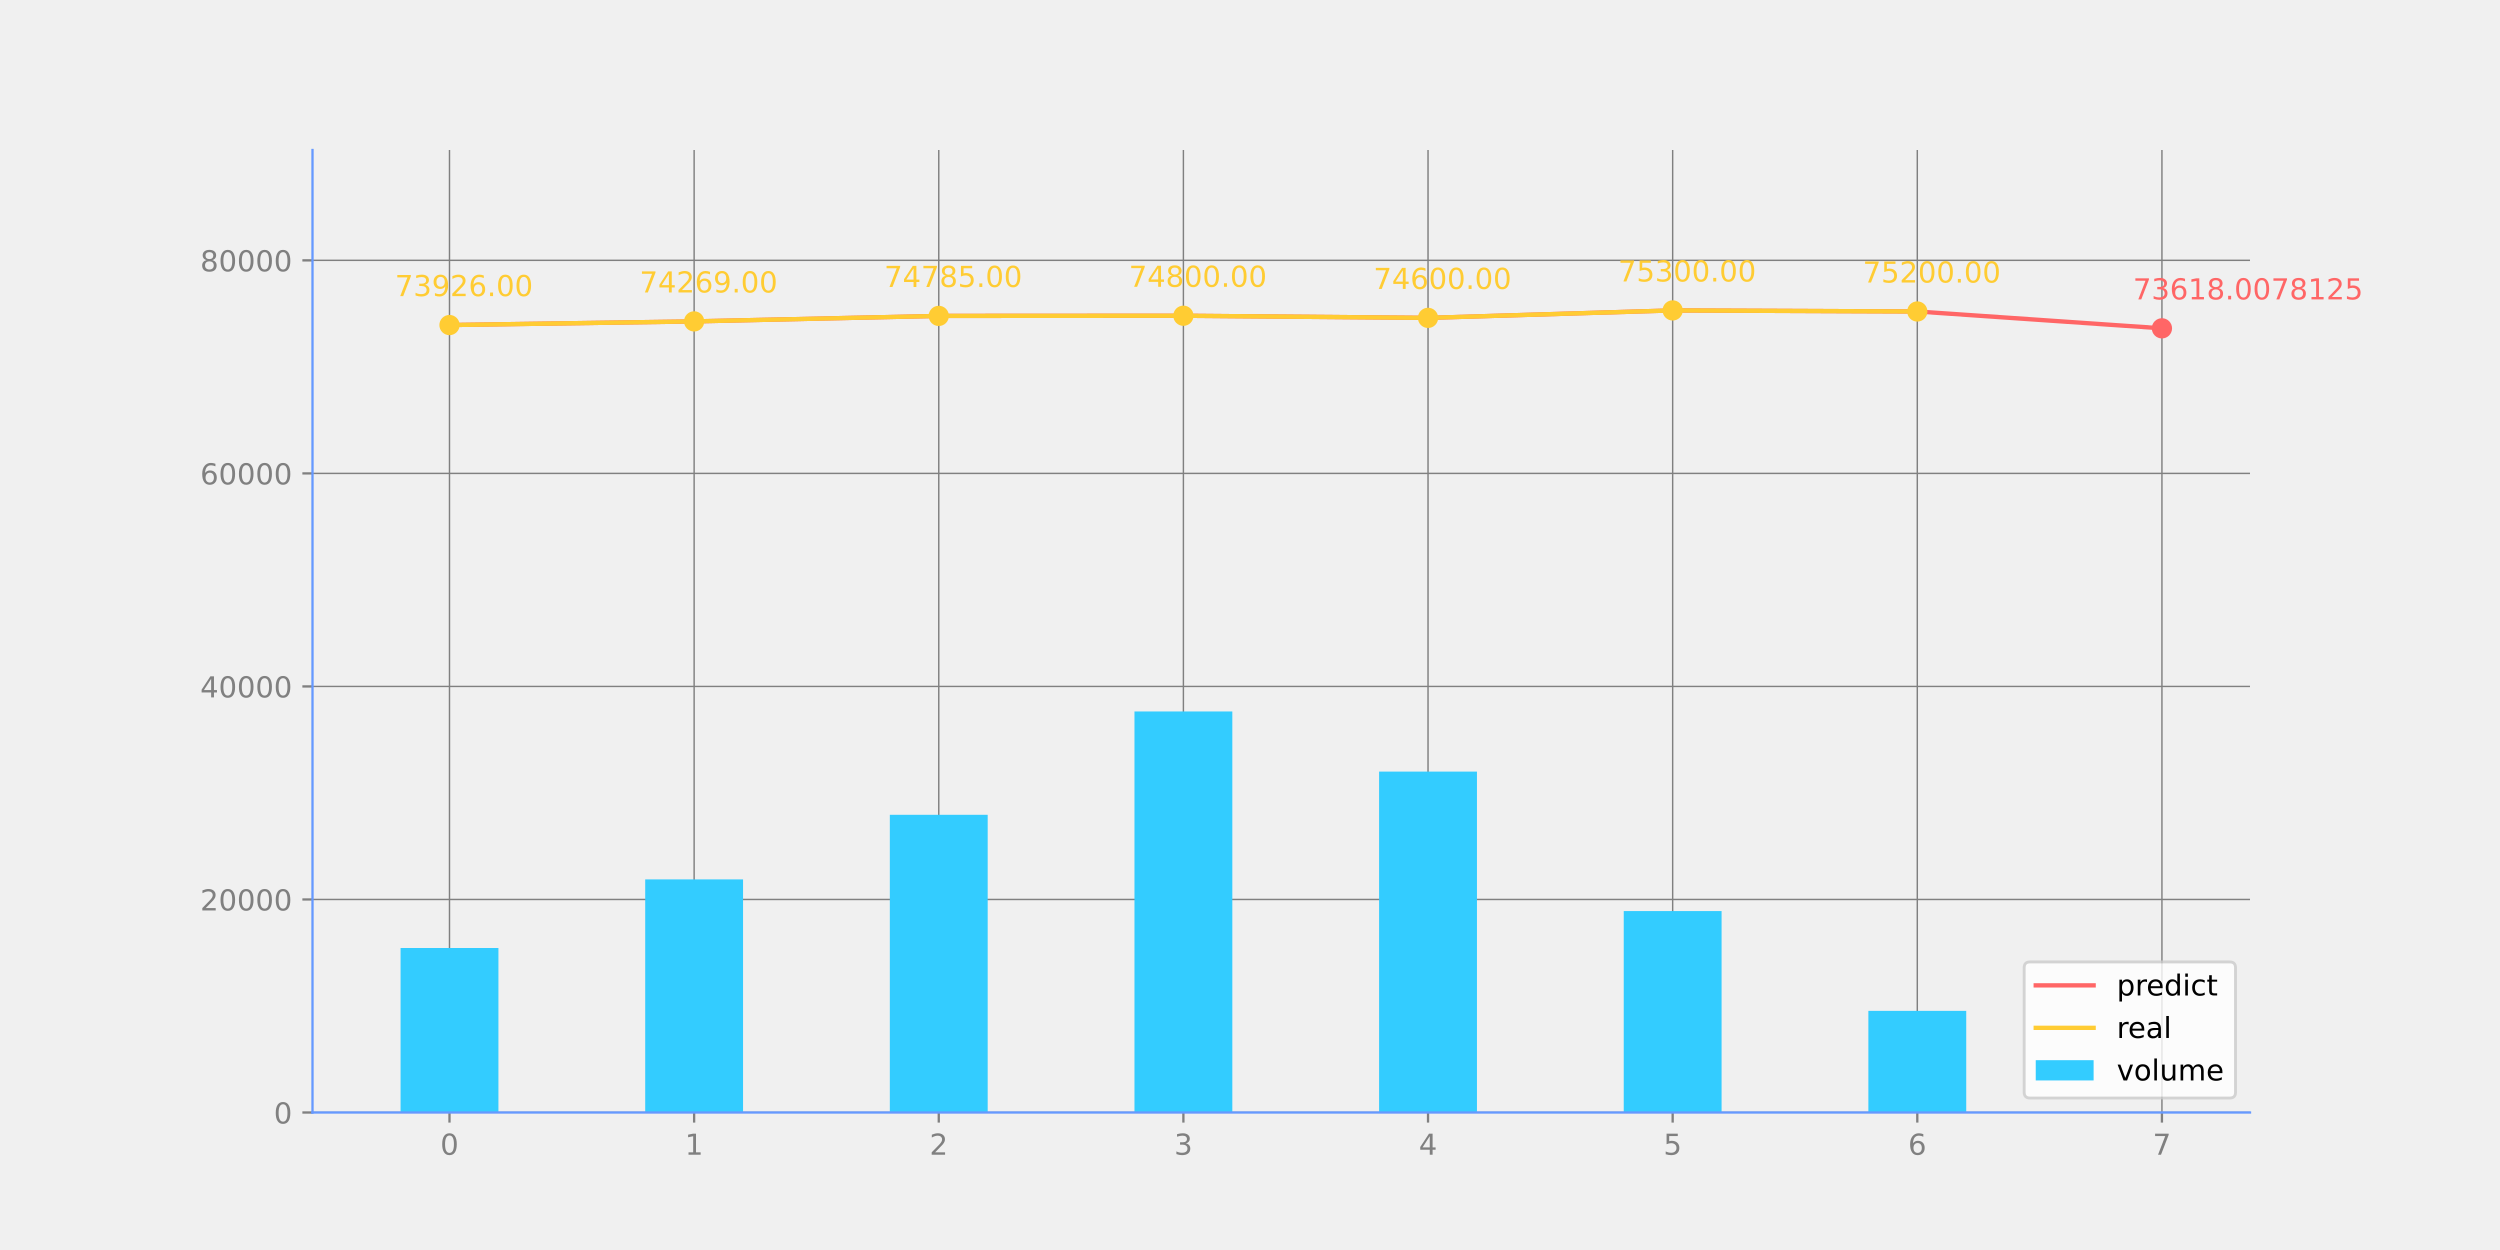
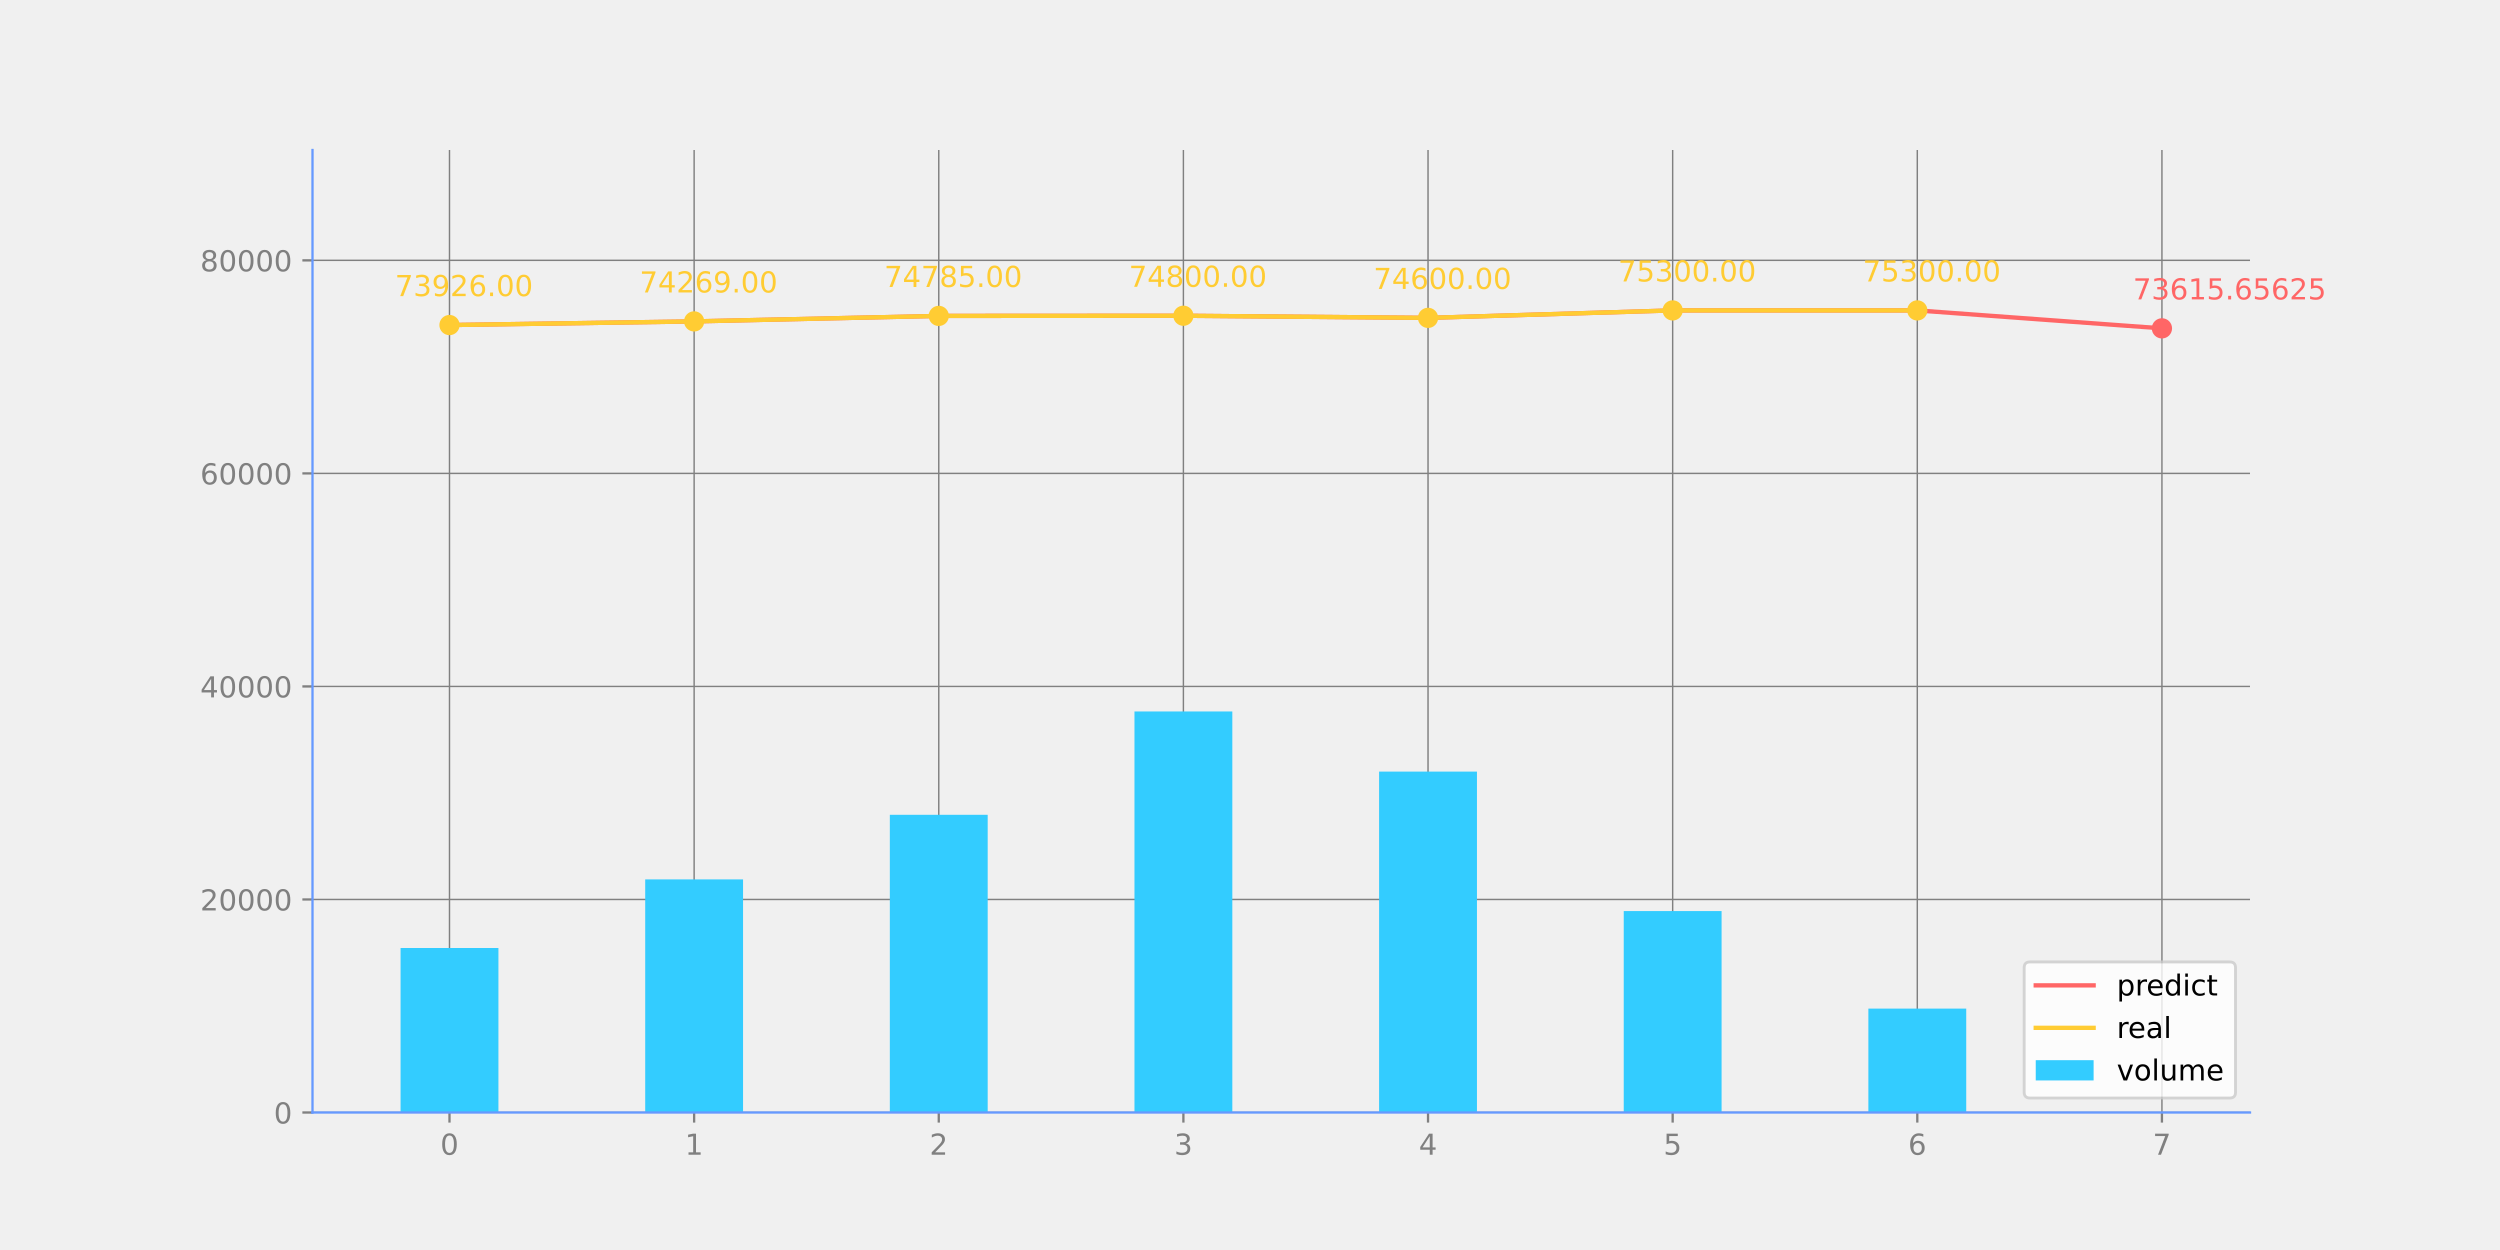
<svg xmlns="http://www.w3.org/2000/svg" xmlns:xlink="http://www.w3.org/1999/xlink" width="864pt" height="432pt" viewBox="0 0 864 432" version="1.1">
  <defs>
    <style type="text/css">*{stroke-linejoin: round; stroke-linecap: butt}</style>
  </defs>
  <g id="figure_1">
    <g id="patch_1">
      <path d="M 0 432  L 864 432  L 864 0  L 0 0  L 0 432  z " style="fill: none" />
    </g>
    <g id="axes_1">
      <g id="patch_2">
        <path d="M 108 384.48  L 777.6 384.48  L 777.6 51.84  L 108 51.84  L 108 384.48  z " style="fill: none" />
      </g>
      <g id="matplotlib.axis_1">
        <g id="xtick_1">
          <g id="line2d_1">
-             <path d="M 155.345 384.48  L 155.345 51.84  " clip-path="url(#pe28bc4f002)" style="fill: none; stroke: #808080; stroke-width: 0.5; stroke-linecap: square" />
+             <path d="M 155.345 384.48  L 155.345 51.84  " clip-path="url(#pf037819eb8)" style="fill: none; stroke: #808080; stroke-width: 0.5; stroke-linecap: square" />
          </g>
          <g id="line2d_2">
            <defs>
-               <path id="m1b6ddf757d" d="M 0 0  L 0 3.5  " style="stroke: #808080; stroke-width: 0.8" />
+               <path id="mea8633ba77" d="M 0 0  L 0 3.5  " style="stroke: #808080; stroke-width: 0.8" />
            </defs>
            <g>
-               <use xlink:href="#m1b6ddf757d" x="155.345" y="384.48" style="fill: #808080; stroke: #808080; stroke-width: 0.8" />
+               <use xlink:href="#mea8633ba77" x="155.345" y="384.48" style="fill: #808080; stroke: #808080; stroke-width: 0.8" />
            </g>
          </g>
          <g id="text_1">
            <g style="fill: #808080" transform="translate(152.1642 399.0784) scale(0.1 -0.1)">
              <defs>
                <path id="DejaVuSans-30" d="M 2034 4250  Q 1547 4250 1301 3770  Q 1056 3291 1056 2328  Q 1056 1369 1301 889  Q 1547 409 2034 409  Q 2525 409 2770 889  Q 3016 1369 3016 2328  Q 3016 3291 2770 3770  Q 2525 4250 2034 4250  z M 2034 4750  Q 2819 4750 3233 4129  Q 3647 3509 3647 2328  Q 3647 1150 3233 529  Q 2819 -91 2034 -91  Q 1250 -91 836 529  Q 422 1150 422 2328  Q 422 3509 836 4129  Q 1250 4750 2034 4750  z " transform="scale(0.015625)" />
              </defs>
              <use xlink:href="#DejaVuSans-30" />
            </g>
          </g>
        </g>
        <g id="xtick_2">
          <g id="line2d_3">
-             <path d="M 239.891 384.48  L 239.891 51.84  " clip-path="url(#pe28bc4f002)" style="fill: none; stroke: #808080; stroke-width: 0.5; stroke-linecap: square" />
+             <path d="M 239.891 384.48  L 239.891 51.84  " clip-path="url(#pf037819eb8)" style="fill: none; stroke: #808080; stroke-width: 0.5; stroke-linecap: square" />
          </g>
          <g id="line2d_4">
            <g>
-               <use xlink:href="#m1b6ddf757d" x="239.891" y="384.48" style="fill: #808080; stroke: #808080; stroke-width: 0.8" />
+               <use xlink:href="#mea8633ba77" x="239.891" y="384.48" style="fill: #808080; stroke: #808080; stroke-width: 0.8" />
            </g>
          </g>
          <g id="text_2">
            <g style="fill: #808080" transform="translate(236.7097 399.0784) scale(0.1 -0.1)">
              <defs>
                <path id="DejaVuSans-31" d="M 794 531  L 1825 531  L 1825 4091  L 703 3866  L 703 4441  L 1819 4666  L 2450 4666  L 2450 531  L 3481 531  L 3481 0  L 794 0  L 794 531  z " transform="scale(0.015625)" />
              </defs>
              <use xlink:href="#DejaVuSans-31" />
            </g>
          </g>
        </g>
        <g id="xtick_3">
          <g id="line2d_5">
-             <path d="M 324.436 384.48  L 324.436 51.84  " clip-path="url(#pe28bc4f002)" style="fill: none; stroke: #808080; stroke-width: 0.5; stroke-linecap: square" />
+             <path d="M 324.436 384.48  L 324.436 51.84  " clip-path="url(#pf037819eb8)" style="fill: none; stroke: #808080; stroke-width: 0.5; stroke-linecap: square" />
          </g>
          <g id="line2d_6">
            <g>
-               <use xlink:href="#m1b6ddf757d" x="324.436" y="384.48" style="fill: #808080; stroke: #808080; stroke-width: 0.8" />
+               <use xlink:href="#mea8633ba77" x="324.436" y="384.48" style="fill: #808080; stroke: #808080; stroke-width: 0.8" />
            </g>
          </g>
          <g id="text_3">
            <g style="fill: #808080" transform="translate(321.2551 399.0784) scale(0.1 -0.1)">
              <defs>
                <path id="DejaVuSans-32" d="M 1228 531  L 3431 531  L 3431 0  L 469 0  L 469 531  Q 828 903 1448 1529  Q 2069 2156 2228 2338  Q 2531 2678 2651 2914  Q 2772 3150 2772 3378  Q 2772 3750 2511 3984  Q 2250 4219 1831 4219  Q 1534 4219 1204 4116  Q 875 4013 500 3803  L 500 4441  Q 881 4594 1212 4672  Q 1544 4750 1819 4750  Q 2544 4750 2975 4387  Q 3406 4025 3406 3419  Q 3406 3131 3298 2873  Q 3191 2616 2906 2266  Q 2828 2175 2409 1742  Q 1991 1309 1228 531  z " transform="scale(0.015625)" />
              </defs>
              <use xlink:href="#DejaVuSans-32" />
            </g>
          </g>
        </g>
        <g id="xtick_4">
          <g id="line2d_7">
-             <path d="M 408.982 384.48  L 408.982 51.84  " clip-path="url(#pe28bc4f002)" style="fill: none; stroke: #808080; stroke-width: 0.5; stroke-linecap: square" />
+             <path d="M 408.982 384.48  L 408.982 51.84  " clip-path="url(#pf037819eb8)" style="fill: none; stroke: #808080; stroke-width: 0.5; stroke-linecap: square" />
          </g>
          <g id="line2d_8">
            <g>
-               <use xlink:href="#m1b6ddf757d" x="408.982" y="384.48" style="fill: #808080; stroke: #808080; stroke-width: 0.8" />
+               <use xlink:href="#mea8633ba77" x="408.982" y="384.48" style="fill: #808080; stroke: #808080; stroke-width: 0.8" />
            </g>
          </g>
          <g id="text_4">
            <g style="fill: #808080" transform="translate(405.8006 399.0784) scale(0.1 -0.1)">
              <defs>
                <path id="DejaVuSans-33" d="M 2597 2516  Q 3050 2419 3304 2112  Q 3559 1806 3559 1356  Q 3559 666 3084 287  Q 2609 -91 1734 -91  Q 1441 -91 1130 -33  Q 819 25 488 141  L 488 750  Q 750 597 1062 519  Q 1375 441 1716 441  Q 2309 441 2620 675  Q 2931 909 2931 1356  Q 2931 1769 2642 2001  Q 2353 2234 1838 2234  L 1294 2234  L 1294 2753  L 1863 2753  Q 2328 2753 2575 2939  Q 2822 3125 2822 3475  Q 2822 3834 2567 4026  Q 2313 4219 1838 4219  Q 1578 4219 1281 4162  Q 984 4106 628 3988  L 628 4550  Q 988 4650 1302 4700  Q 1616 4750 1894 4750  Q 2613 4750 3031 4423  Q 3450 4097 3450 3541  Q 3450 3153 3228 2886  Q 3006 2619 2597 2516  z " transform="scale(0.015625)" />
              </defs>
              <use xlink:href="#DejaVuSans-33" />
            </g>
          </g>
        </g>
        <g id="xtick_5">
          <g id="line2d_9">
-             <path d="M 493.527 384.48  L 493.527 51.84  " clip-path="url(#pe28bc4f002)" style="fill: none; stroke: #808080; stroke-width: 0.5; stroke-linecap: square" />
+             <path d="M 493.527 384.48  L 493.527 51.84  " clip-path="url(#pf037819eb8)" style="fill: none; stroke: #808080; stroke-width: 0.5; stroke-linecap: square" />
          </g>
          <g id="line2d_10">
            <g>
-               <use xlink:href="#m1b6ddf757d" x="493.527" y="384.48" style="fill: #808080; stroke: #808080; stroke-width: 0.8" />
+               <use xlink:href="#mea8633ba77" x="493.527" y="384.48" style="fill: #808080; stroke: #808080; stroke-width: 0.8" />
            </g>
          </g>
          <g id="text_5">
            <g style="fill: #808080" transform="translate(490.346 399.0784) scale(0.1 -0.1)">
              <defs>
                <path id="DejaVuSans-34" d="M 2419 4116  L 825 1625  L 2419 1625  L 2419 4116  z M 2253 4666  L 3047 4666  L 3047 1625  L 3713 1625  L 3713 1100  L 3047 1100  L 3047 0  L 2419 0  L 2419 1100  L 313 1100  L 313 1709  L 2253 4666  z " transform="scale(0.015625)" />
              </defs>
              <use xlink:href="#DejaVuSans-34" />
            </g>
          </g>
        </g>
        <g id="xtick_6">
          <g id="line2d_11">
-             <path d="M 578.073 384.48  L 578.073 51.84  " clip-path="url(#pe28bc4f002)" style="fill: none; stroke: #808080; stroke-width: 0.5; stroke-linecap: square" />
+             <path d="M 578.073 384.48  L 578.073 51.84  " clip-path="url(#pf037819eb8)" style="fill: none; stroke: #808080; stroke-width: 0.5; stroke-linecap: square" />
          </g>
          <g id="line2d_12">
            <g>
-               <use xlink:href="#m1b6ddf757d" x="578.073" y="384.48" style="fill: #808080; stroke: #808080; stroke-width: 0.8" />
+               <use xlink:href="#mea8633ba77" x="578.073" y="384.48" style="fill: #808080; stroke: #808080; stroke-width: 0.8" />
            </g>
          </g>
          <g id="text_6">
            <g style="fill: #808080" transform="translate(574.8915 399.0784) scale(0.1 -0.1)">
              <defs>
                <path id="DejaVuSans-35" d="M 691 4666  L 3169 4666  L 3169 4134  L 1269 4134  L 1269 2991  Q 1406 3038 1543 3061  Q 1681 3084 1819 3084  Q 2600 3084 3056 2656  Q 3513 2228 3513 1497  Q 3513 744 3044 326  Q 2575 -91 1722 -91  Q 1428 -91 1123 -41  Q 819 9 494 109  L 494 744  Q 775 591 1075 516  Q 1375 441 1709 441  Q 2250 441 2565 725  Q 2881 1009 2881 1497  Q 2881 1984 2565 2268  Q 2250 2553 1709 2553  Q 1456 2553 1204 2497  Q 953 2441 691 2322  L 691 4666  z " transform="scale(0.015625)" />
              </defs>
              <use xlink:href="#DejaVuSans-35" />
            </g>
          </g>
        </g>
        <g id="xtick_7">
          <g id="line2d_13">
-             <path d="M 662.618 384.48  L 662.618 51.84  " clip-path="url(#pe28bc4f002)" style="fill: none; stroke: #808080; stroke-width: 0.5; stroke-linecap: square" />
+             <path d="M 662.618 384.48  L 662.618 51.84  " clip-path="url(#pf037819eb8)" style="fill: none; stroke: #808080; stroke-width: 0.5; stroke-linecap: square" />
          </g>
          <g id="line2d_14">
            <g>
-               <use xlink:href="#m1b6ddf757d" x="662.618" y="384.48" style="fill: #808080; stroke: #808080; stroke-width: 0.8" />
+               <use xlink:href="#mea8633ba77" x="662.618" y="384.48" style="fill: #808080; stroke: #808080; stroke-width: 0.8" />
            </g>
          </g>
          <g id="text_7">
            <g style="fill: #808080" transform="translate(659.4369 399.0784) scale(0.1 -0.1)">
              <defs>
                <path id="DejaVuSans-36" d="M 2113 2584  Q 1688 2584 1439 2293  Q 1191 2003 1191 1497  Q 1191 994 1439 701  Q 1688 409 2113 409  Q 2538 409 2786 701  Q 3034 994 3034 1497  Q 3034 2003 2786 2293  Q 2538 2584 2113 2584  z M 3366 4563  L 3366 3988  Q 3128 4100 2886 4159  Q 2644 4219 2406 4219  Q 1781 4219 1451 3797  Q 1122 3375 1075 2522  Q 1259 2794 1537 2939  Q 1816 3084 2150 3084  Q 2853 3084 3261 2657  Q 3669 2231 3669 1497  Q 3669 778 3244 343  Q 2819 -91 2113 -91  Q 1303 -91 875 529  Q 447 1150 447 2328  Q 447 3434 972 4092  Q 1497 4750 2381 4750  Q 2619 4750 2861 4703  Q 3103 4656 3366 4563  z " transform="scale(0.015625)" />
              </defs>
              <use xlink:href="#DejaVuSans-36" />
            </g>
          </g>
        </g>
        <g id="xtick_8">
          <g id="line2d_15">
-             <path d="M 747.164 384.48  L 747.164 51.84  " clip-path="url(#pe28bc4f002)" style="fill: none; stroke: #808080; stroke-width: 0.5; stroke-linecap: square" />
+             <path d="M 747.164 384.48  L 747.164 51.84  " clip-path="url(#pf037819eb8)" style="fill: none; stroke: #808080; stroke-width: 0.5; stroke-linecap: square" />
          </g>
          <g id="line2d_16">
            <g>
-               <use xlink:href="#m1b6ddf757d" x="747.164" y="384.48" style="fill: #808080; stroke: #808080; stroke-width: 0.8" />
+               <use xlink:href="#mea8633ba77" x="747.164" y="384.48" style="fill: #808080; stroke: #808080; stroke-width: 0.8" />
            </g>
          </g>
          <g id="text_8">
            <g style="fill: #808080" transform="translate(743.9824 399.0784) scale(0.1 -0.1)">
              <defs>
                <path id="DejaVuSans-37" d="M 525 4666  L 3525 4666  L 3525 4397  L 1831 0  L 1172 0  L 2766 4134  L 525 4134  L 525 4666  z " transform="scale(0.015625)" />
              </defs>
              <use xlink:href="#DejaVuSans-37" />
            </g>
          </g>
        </g>
      </g>
      <g id="matplotlib.axis_2">
        <g id="ytick_1">
          <g id="line2d_17">
-             <path d="M 108 384.48  L 777.6 384.48  " clip-path="url(#pe28bc4f002)" style="fill: none; stroke: #808080; stroke-width: 0.5; stroke-linecap: square" />
+             <path d="M 108 384.48  L 777.6 384.48  " clip-path="url(#pf037819eb8)" style="fill: none; stroke: #808080; stroke-width: 0.5; stroke-linecap: square" />
          </g>
          <g id="line2d_18">
            <defs>
-               <path id="m896a0138ee" d="M 0 0  L -3.5 0  " style="stroke: #808080; stroke-width: 0.8" />
+               <path id="ma15873688d" d="M 0 0  L -3.5 0  " style="stroke: #808080; stroke-width: 0.8" />
            </defs>
            <g>
-               <use xlink:href="#m896a0138ee" x="108" y="384.48" style="fill: #808080; stroke: #808080; stroke-width: 0.8" />
+               <use xlink:href="#ma15873688d" x="108" y="384.48" style="fill: #808080; stroke: #808080; stroke-width: 0.8" />
            </g>
          </g>
          <g id="text_9">
            <g style="fill: #808080" transform="translate(94.6375 388.2792) scale(0.1 -0.1)">
              <use xlink:href="#DejaVuSans-30" />
            </g>
          </g>
        </g>
        <g id="ytick_2">
          <g id="line2d_19">
-             <path d="M 108 310.855  L 777.6 310.855  " clip-path="url(#pe28bc4f002)" style="fill: none; stroke: #808080; stroke-width: 0.5; stroke-linecap: square" />
+             <path d="M 108 310.855  L 777.6 310.855  " clip-path="url(#pf037819eb8)" style="fill: none; stroke: #808080; stroke-width: 0.5; stroke-linecap: square" />
          </g>
          <g id="line2d_20">
            <g>
-               <use xlink:href="#m896a0138ee" x="108" y="310.855" style="fill: #808080; stroke: #808080; stroke-width: 0.8" />
+               <use xlink:href="#ma15873688d" x="108" y="310.855" style="fill: #808080; stroke: #808080; stroke-width: 0.8" />
            </g>
          </g>
          <g id="text_10">
            <g style="fill: #808080" transform="translate(69.1875 314.6537) scale(0.1 -0.1)">
              <use xlink:href="#DejaVuSans-32" />
              <use xlink:href="#DejaVuSans-30" x="63.623" />
              <use xlink:href="#DejaVuSans-30" x="127.246" />
              <use xlink:href="#DejaVuSans-30" x="190.869" />
              <use xlink:href="#DejaVuSans-30" x="254.492" />
            </g>
          </g>
        </g>
        <g id="ytick_3">
          <g id="line2d_21">
-             <path d="M 108 237.229  L 777.6 237.229  " clip-path="url(#pe28bc4f002)" style="fill: none; stroke: #808080; stroke-width: 0.5; stroke-linecap: square" />
+             <path d="M 108 237.229  L 777.6 237.229  " clip-path="url(#pf037819eb8)" style="fill: none; stroke: #808080; stroke-width: 0.5; stroke-linecap: square" />
          </g>
          <g id="line2d_22">
            <g>
-               <use xlink:href="#m896a0138ee" x="108" y="237.229" style="fill: #808080; stroke: #808080; stroke-width: 0.8" />
+               <use xlink:href="#ma15873688d" x="108" y="237.229" style="fill: #808080; stroke: #808080; stroke-width: 0.8" />
            </g>
          </g>
          <g id="text_11">
            <g style="fill: #808080" transform="translate(69.1875 241.0282) scale(0.1 -0.1)">
              <use xlink:href="#DejaVuSans-34" />
              <use xlink:href="#DejaVuSans-30" x="63.623" />
              <use xlink:href="#DejaVuSans-30" x="127.246" />
              <use xlink:href="#DejaVuSans-30" x="190.869" />
              <use xlink:href="#DejaVuSans-30" x="254.492" />
            </g>
          </g>
        </g>
        <g id="ytick_4">
          <g id="line2d_23">
-             <path d="M 108 163.604  L 777.6 163.604  " clip-path="url(#pe28bc4f002)" style="fill: none; stroke: #808080; stroke-width: 0.5; stroke-linecap: square" />
+             <path d="M 108 163.604  L 777.6 163.604  " clip-path="url(#pf037819eb8)" style="fill: none; stroke: #808080; stroke-width: 0.5; stroke-linecap: square" />
          </g>
          <g id="line2d_24">
            <g>
-               <use xlink:href="#m896a0138ee" x="108" y="163.604" style="fill: #808080; stroke: #808080; stroke-width: 0.8" />
+               <use xlink:href="#ma15873688d" x="108" y="163.604" style="fill: #808080; stroke: #808080; stroke-width: 0.8" />
            </g>
          </g>
          <g id="text_12">
            <g style="fill: #808080" transform="translate(69.1875 167.4027) scale(0.1 -0.1)">
              <use xlink:href="#DejaVuSans-36" />
              <use xlink:href="#DejaVuSans-30" x="63.623" />
              <use xlink:href="#DejaVuSans-30" x="127.246" />
              <use xlink:href="#DejaVuSans-30" x="190.869" />
              <use xlink:href="#DejaVuSans-30" x="254.492" />
            </g>
          </g>
        </g>
        <g id="ytick_5">
          <g id="line2d_25">
-             <path d="M 108 89.978  L 777.6 89.978  " clip-path="url(#pe28bc4f002)" style="fill: none; stroke: #808080; stroke-width: 0.5; stroke-linecap: square" />
+             <path d="M 108 89.978  L 777.6 89.978  " clip-path="url(#pf037819eb8)" style="fill: none; stroke: #808080; stroke-width: 0.5; stroke-linecap: square" />
          </g>
          <g id="line2d_26">
            <g>
-               <use xlink:href="#m896a0138ee" x="108" y="89.978" style="fill: #808080; stroke: #808080; stroke-width: 0.8" />
+               <use xlink:href="#ma15873688d" x="108" y="89.978" style="fill: #808080; stroke: #808080; stroke-width: 0.8" />
            </g>
          </g>
          <g id="text_13">
            <g style="fill: #808080" transform="translate(69.1875 93.77723) scale(0.1 -0.1)">
              <defs>
                <path id="DejaVuSans-38" d="M 2034 2216  Q 1584 2216 1326 1975  Q 1069 1734 1069 1313  Q 1069 891 1326 650  Q 1584 409 2034 409  Q 2484 409 2743 651  Q 3003 894 3003 1313  Q 3003 1734 2745 1975  Q 2488 2216 2034 2216  z M 1403 2484  Q 997 2584 770 2862  Q 544 3141 544 3541  Q 544 4100 942 4425  Q 1341 4750 2034 4750  Q 2731 4750 3128 4425  Q 3525 4100 3525 3541  Q 3525 3141 3298 2862  Q 3072 2584 2669 2484  Q 3125 2378 3379 2068  Q 3634 1759 3634 1313  Q 3634 634 3220 271  Q 2806 -91 2034 -91  Q 1263 -91 848 271  Q 434 634 434 1313  Q 434 1759 690 2068  Q 947 2378 1403 2484  z M 1172 3481  Q 1172 3119 1398 2916  Q 1625 2713 2034 2713  Q 2441 2713 2670 2916  Q 2900 3119 2900 3481  Q 2900 3844 2670 4047  Q 2441 4250 2034 4250  Q 1625 4250 1398 4047  Q 1172 3844 1172 3481  z " transform="scale(0.015625)" />
              </defs>
              <use xlink:href="#DejaVuSans-38" />
              <use xlink:href="#DejaVuSans-30" x="63.623" />
              <use xlink:href="#DejaVuSans-30" x="127.246" />
              <use xlink:href="#DejaVuSans-30" x="190.869" />
              <use xlink:href="#DejaVuSans-30" x="254.492" />
            </g>
          </g>
        </g>
      </g>
      <g id="line2d_27">
-         <path d="M 155.345 112.338  L 239.891 111.075  L 324.436 109.176  L 408.982 109.121  L 493.527 109.857  L 578.073 107.28  L 662.618 107.648  L 747.164 113.472  " clip-path="url(#pe28bc4f002)" style="fill: none; stroke: #ff6666; stroke-width: 1.5; stroke-linecap: square" />
+         <path d="M 155.345 112.338  L 239.891 111.075  L 324.436 109.176  L 408.982 109.121  L 493.527 109.857  L 578.073 107.28  L 662.618 107.28  L 747.164 113.481  " clip-path="url(#pf037819eb8)" style="fill: none; stroke: #ff6666; stroke-width: 1.5; stroke-linecap: square" />
      </g>
      <g id="line2d_28">
-         <path d="M 155.345 112.338  L 239.891 111.075  L 324.436 109.176  L 408.982 109.121  L 493.527 109.857  L 578.073 107.28  L 662.618 107.648  " clip-path="url(#pe28bc4f002)" style="fill: none; stroke: #ffcc33; stroke-width: 1.5; stroke-linecap: square" />
+         <path d="M 155.345 112.338  L 239.891 111.075  L 324.436 109.176  L 408.982 109.121  L 493.527 109.857  L 578.073 107.28  L 662.618 107.28  " clip-path="url(#pf037819eb8)" style="fill: none; stroke: #ffcc33; stroke-width: 1.5; stroke-linecap: square" />
      </g>
      <g id="patch_3">
-         <path d="M 138.436 384.48  L 172.255 384.48  L 172.255 327.619  L 138.436 327.619  z " clip-path="url(#pe28bc4f002)" style="fill: #33ccff" />
+         <path d="M 138.436 384.48  L 172.255 384.48  L 172.255 327.619  L 138.436 327.619  z " clip-path="url(#pf037819eb8)" style="fill: #33ccff" />
      </g>
      <g id="patch_4">
-         <path d="M 222.982 384.48  L 256.8 384.48  L 256.8 303.92  L 222.982 303.92  z " clip-path="url(#pe28bc4f002)" style="fill: #33ccff" />
+         <path d="M 222.982 384.48  L 256.8 384.48  L 256.8 303.92  L 222.982 303.92  z " clip-path="url(#pf037819eb8)" style="fill: #33ccff" />
      </g>
      <g id="patch_5">
-         <path d="M 307.527 384.48  L 341.345 384.48  L 341.345 281.605  L 307.527 281.605  z " clip-path="url(#pe28bc4f002)" style="fill: #33ccff" />
+         <path d="M 307.527 384.48  L 341.345 384.48  L 341.345 281.605  L 307.527 281.605  z " clip-path="url(#pf037819eb8)" style="fill: #33ccff" />
      </g>
      <g id="patch_6">
-         <path d="M 392.073 384.48  L 425.891 384.48  L 425.891 245.88  L 392.073 245.88  z " clip-path="url(#pe28bc4f002)" style="fill: #33ccff" />
+         <path d="M 392.073 384.48  L 425.891 384.48  L 425.891 245.88  L 392.073 245.88  z " clip-path="url(#pf037819eb8)" style="fill: #33ccff" />
      </g>
      <g id="patch_7">
-         <path d="M 476.618 384.48  L 510.436 384.48  L 510.436 266.671  L 476.618 266.671  z " clip-path="url(#pe28bc4f002)" style="fill: #33ccff" />
+         <path d="M 476.618 384.48  L 510.436 384.48  L 510.436 266.671  L 476.618 266.671  z " clip-path="url(#pf037819eb8)" style="fill: #33ccff" />
      </g>
      <g id="patch_8">
-         <path d="M 561.164 384.48  L 594.982 384.48  L 594.982 314.87  L 561.164 314.87  z " clip-path="url(#pe28bc4f002)" style="fill: #33ccff" />
+         <path d="M 561.164 384.48  L 594.982 384.48  L 594.982 314.87  L 561.164 314.87  z " clip-path="url(#pf037819eb8)" style="fill: #33ccff" />
      </g>
      <g id="patch_9">
-         <path d="M 645.709 384.48  L 679.527 384.48  L 679.527 349.35  L 645.709 349.35  z " clip-path="url(#pe28bc4f002)" style="fill: #33ccff" />
+         <path d="M 645.709 384.48  L 679.527 384.48  L 679.527 348.576  L 645.709 348.576  z " clip-path="url(#pf037819eb8)" style="fill: #33ccff" />
      </g>
      <g id="PathCollection_1">
        <defs>
-           <path id="m11dac9d899" d="M 0 3  C 0.796 3 1.559 2.684 2.121 2.121  C 2.684 1.559 3 0.796 3 0  C 3 -0.796 2.684 -1.559 2.121 -2.121  C 1.559 -2.684 0.796 -3 0 -3  C -0.796 -3 -1.559 -2.684 -2.121 -2.121  C -2.684 -1.559 -3 -0.796 -3 0  C -3 0.796 -2.684 1.559 -2.121 2.121  C -1.559 2.684 -0.796 3 0 3  z " style="stroke: #ffcc33" />
+           <path id="m117cb0bf3f" d="M 0 3  C 0.796 3 1.559 2.684 2.121 2.121  C 2.684 1.559 3 0.796 3 0  C 3 -0.796 2.684 -1.559 2.121 -2.121  C 1.559 -2.684 0.796 -3 0 -3  C -0.796 -3 -1.559 -2.684 -2.121 -2.121  C -2.684 -1.559 -3 -0.796 -3 0  C -3 0.796 -2.684 1.559 -2.121 2.121  C -1.559 2.684 -0.796 3 0 3  z " style="stroke: #ffcc33" />
        </defs>
-         <g clip-path="url(#pe28bc4f002)">
-           <use xlink:href="#m11dac9d899" x="155.345" y="112.338" style="fill: #ffcc33; stroke: #ffcc33" />
-           <use xlink:href="#m11dac9d899" x="239.891" y="111.075" style="fill: #ffcc33; stroke: #ffcc33" />
-           <use xlink:href="#m11dac9d899" x="324.436" y="109.176" style="fill: #ffcc33; stroke: #ffcc33" />
-           <use xlink:href="#m11dac9d899" x="408.982" y="109.121" style="fill: #ffcc33; stroke: #ffcc33" />
-           <use xlink:href="#m11dac9d899" x="493.527" y="109.857" style="fill: #ffcc33; stroke: #ffcc33" />
-           <use xlink:href="#m11dac9d899" x="578.073" y="107.28" style="fill: #ffcc33; stroke: #ffcc33" />
-           <use xlink:href="#m11dac9d899" x="662.618" y="107.648" style="fill: #ffcc33; stroke: #ffcc33" />
+         <g clip-path="url(#pf037819eb8)">
+           <use xlink:href="#m117cb0bf3f" x="155.345" y="112.338" style="fill: #ffcc33; stroke: #ffcc33" />
+           <use xlink:href="#m117cb0bf3f" x="239.891" y="111.075" style="fill: #ffcc33; stroke: #ffcc33" />
+           <use xlink:href="#m117cb0bf3f" x="324.436" y="109.176" style="fill: #ffcc33; stroke: #ffcc33" />
+           <use xlink:href="#m117cb0bf3f" x="408.982" y="109.121" style="fill: #ffcc33; stroke: #ffcc33" />
+           <use xlink:href="#m117cb0bf3f" x="493.527" y="109.857" style="fill: #ffcc33; stroke: #ffcc33" />
+           <use xlink:href="#m117cb0bf3f" x="578.073" y="107.28" style="fill: #ffcc33; stroke: #ffcc33" />
+           <use xlink:href="#m117cb0bf3f" x="662.618" y="107.28" style="fill: #ffcc33; stroke: #ffcc33" />
        </g>
      </g>
      <g id="text_14">
        <g style="fill: #ffcc33" transform="translate(136.4876 102.3381) scale(0.1 -0.1)">
          <defs>
            <path id="DejaVuSans-39" d="M 703 97  L 703 672  Q 941 559 1184 500  Q 1428 441 1663 441  Q 2288 441 2617 861  Q 2947 1281 2994 2138  Q 2813 1869 2534 1725  Q 2256 1581 1919 1581  Q 1219 1581 811 2004  Q 403 2428 403 3163  Q 403 3881 828 4315  Q 1253 4750 1959 4750  Q 2769 4750 3195 4129  Q 3622 3509 3622 2328  Q 3622 1225 3098 567  Q 2575 -91 1691 -91  Q 1453 -91 1209 -44  Q 966 3 703 97  z M 1959 2075  Q 2384 2075 2632 2365  Q 2881 2656 2881 3163  Q 2881 3666 2632 3958  Q 2384 4250 1959 4250  Q 1534 4250 1286 3958  Q 1038 3666 1038 3163  Q 1038 2656 1286 2365  Q 1534 2075 1959 2075  z " transform="scale(0.015625)" />
            <path id="DejaVuSans-2e" d="M 684 794  L 1344 794  L 1344 0  L 684 0  L 684 794  z " transform="scale(0.015625)" />
          </defs>
          <use xlink:href="#DejaVuSans-37" />
          <use xlink:href="#DejaVuSans-33" x="63.623" />
          <use xlink:href="#DejaVuSans-39" x="127.246" />
          <use xlink:href="#DejaVuSans-32" x="190.869" />
          <use xlink:href="#DejaVuSans-36" x="254.492" />
          <use xlink:href="#DejaVuSans-2e" x="318.115" />
          <use xlink:href="#DejaVuSans-30" x="349.902" />
          <use xlink:href="#DejaVuSans-30" x="413.525" />
        </g>
      </g>
      <g id="text_15">
        <g style="fill: #ffcc33" transform="translate(221.0331 101.0754) scale(0.1 -0.1)">
          <use xlink:href="#DejaVuSans-37" />
          <use xlink:href="#DejaVuSans-34" x="63.623" />
          <use xlink:href="#DejaVuSans-32" x="127.246" />
          <use xlink:href="#DejaVuSans-36" x="190.869" />
          <use xlink:href="#DejaVuSans-39" x="254.492" />
          <use xlink:href="#DejaVuSans-2e" x="318.115" />
          <use xlink:href="#DejaVuSans-30" x="349.902" />
          <use xlink:href="#DejaVuSans-30" x="413.525" />
        </g>
      </g>
      <g id="text_16">
        <g style="fill: #ffcc33" transform="translate(305.5786 99.17586) scale(0.1 -0.1)">
          <use xlink:href="#DejaVuSans-37" />
          <use xlink:href="#DejaVuSans-34" x="63.623" />
          <use xlink:href="#DejaVuSans-37" x="127.246" />
          <use xlink:href="#DejaVuSans-38" x="190.869" />
          <use xlink:href="#DejaVuSans-35" x="254.492" />
          <use xlink:href="#DejaVuSans-2e" x="318.115" />
          <use xlink:href="#DejaVuSans-30" x="349.902" />
          <use xlink:href="#DejaVuSans-30" x="413.525" />
        </g>
      </g>
      <g id="text_17">
        <g style="fill: #ffcc33" transform="translate(390.124 99.12064) scale(0.1 -0.1)">
          <use xlink:href="#DejaVuSans-37" />
          <use xlink:href="#DejaVuSans-34" x="63.623" />
          <use xlink:href="#DejaVuSans-38" x="127.246" />
          <use xlink:href="#DejaVuSans-30" x="190.869" />
          <use xlink:href="#DejaVuSans-30" x="254.492" />
          <use xlink:href="#DejaVuSans-2e" x="318.115" />
          <use xlink:href="#DejaVuSans-30" x="349.902" />
          <use xlink:href="#DejaVuSans-30" x="413.525" />
        </g>
      </g>
      <g id="text_18">
        <g style="fill: #ffcc33" transform="translate(474.6695 99.85689) scale(0.1 -0.1)">
          <use xlink:href="#DejaVuSans-37" />
          <use xlink:href="#DejaVuSans-34" x="63.623" />
          <use xlink:href="#DejaVuSans-36" x="127.246" />
          <use xlink:href="#DejaVuSans-30" x="190.869" />
          <use xlink:href="#DejaVuSans-30" x="254.492" />
          <use xlink:href="#DejaVuSans-2e" x="318.115" />
          <use xlink:href="#DejaVuSans-30" x="349.902" />
          <use xlink:href="#DejaVuSans-30" x="413.525" />
        </g>
      </g>
      <g id="text_19">
        <g style="fill: #ffcc33" transform="translate(559.2149 97.28) scale(0.1 -0.1)">
          <use xlink:href="#DejaVuSans-37" />
          <use xlink:href="#DejaVuSans-35" x="63.623" />
          <use xlink:href="#DejaVuSans-33" x="127.246" />
          <use xlink:href="#DejaVuSans-30" x="190.869" />
          <use xlink:href="#DejaVuSans-30" x="254.492" />
          <use xlink:href="#DejaVuSans-2e" x="318.115" />
          <use xlink:href="#DejaVuSans-30" x="349.902" />
          <use xlink:href="#DejaVuSans-30" x="413.525" />
        </g>
      </g>
      <g id="text_20">
-         <g style="fill: #ffcc33" transform="translate(643.7604 97.64813) scale(0.1 -0.1)">
+         <g style="fill: #ffcc33" transform="translate(643.7604 97.28) scale(0.1 -0.1)">
          <use xlink:href="#DejaVuSans-37" />
          <use xlink:href="#DejaVuSans-35" x="63.623" />
-           <use xlink:href="#DejaVuSans-32" x="127.246" />
+           <use xlink:href="#DejaVuSans-33" x="127.246" />
          <use xlink:href="#DejaVuSans-30" x="190.869" />
          <use xlink:href="#DejaVuSans-30" x="254.492" />
          <use xlink:href="#DejaVuSans-2e" x="318.115" />
          <use xlink:href="#DejaVuSans-30" x="349.902" />
          <use xlink:href="#DejaVuSans-30" x="413.525" />
        </g>
      </g>
      <g id="PathCollection_2">
        <defs>
-           <path id="m6a10ef3c07" d="M 0 3  C 0.796 3 1.559 2.684 2.121 2.121  C 2.684 1.559 3 0.796 3 0  C 3 -0.796 2.684 -1.559 2.121 -2.121  C 1.559 -2.684 0.796 -3 0 -3  C -0.796 -3 -1.559 -2.684 -2.121 -2.121  C -2.684 -1.559 -3 -0.796 -3 0  C -3 0.796 -2.684 1.559 -2.121 2.121  C -1.559 2.684 -0.796 3 0 3  z " style="stroke: #ff6666" />
+           <path id="m93b881109e" d="M 0 3  C 0.796 3 1.559 2.684 2.121 2.121  C 2.684 1.559 3 0.796 3 0  C 3 -0.796 2.684 -1.559 2.121 -2.121  C 1.559 -2.684 0.796 -3 0 -3  C -0.796 -3 -1.559 -2.684 -2.121 -2.121  C -2.684 -1.559 -3 -0.796 -3 0  C -3 0.796 -2.684 1.559 -2.121 2.121  C -1.559 2.684 -0.796 3 0 3  z " style="stroke: #ff6666" />
        </defs>
-         <g clip-path="url(#pe28bc4f002)">
-           <use xlink:href="#m6a10ef3c07" x="747.164" y="113.472" style="fill: #ff6666; stroke: #ff6666" />
+         <g clip-path="url(#pf037819eb8)">
+           <use xlink:href="#m93b881109e" x="747.164" y="113.481" style="fill: #ff6666; stroke: #ff6666" />
        </g>
      </g>
      <g id="text_21">
-         <g style="fill: #ff6666" transform="translate(737.1636 103.4719) scale(0.1 -0.1)">
+         <g style="fill: #ff6666" transform="translate(737.1636 103.4805) scale(0.1 -0.1)">
          <use xlink:href="#DejaVuSans-37" />
          <use xlink:href="#DejaVuSans-33" x="63.623" />
          <use xlink:href="#DejaVuSans-36" x="127.246" />
          <use xlink:href="#DejaVuSans-31" x="190.869" />
-           <use xlink:href="#DejaVuSans-38" x="254.492" />
-           <use xlink:href="#DejaVuSans-2e" x="318.115" />
-           <use xlink:href="#DejaVuSans-30" x="349.902" />
-           <use xlink:href="#DejaVuSans-30" x="413.525" />
-           <use xlink:href="#DejaVuSans-37" x="477.148" />
-           <use xlink:href="#DejaVuSans-38" x="540.771" />
-           <use xlink:href="#DejaVuSans-31" x="604.395" />
-           <use xlink:href="#DejaVuSans-32" x="668.018" />
-           <use xlink:href="#DejaVuSans-35" x="731.641" />
+           <use xlink:href="#DejaVuSans-35" x="254.492" />
+           <use xlink:href="#DejaVuSans-2e" x="318.115" />
+           <use xlink:href="#DejaVuSans-36" x="349.902" />
+           <use xlink:href="#DejaVuSans-35" x="413.525" />
+           <use xlink:href="#DejaVuSans-36" x="477.148" />
+           <use xlink:href="#DejaVuSans-32" x="540.771" />
+           <use xlink:href="#DejaVuSans-35" x="604.395" />
        </g>
      </g>
      <g id="patch_10">
        <path d="M 108 384.48  L 108 51.84  " style="fill: none; stroke: #6699ff; stroke-width: 0.8; stroke-linejoin: miter; stroke-linecap: square" />
      </g>
      <g id="patch_11">
        <path d="M 108 384.48  L 777.6 384.48  " style="fill: none; stroke: #6699ff; stroke-width: 0.8; stroke-linejoin: miter; stroke-linecap: square" />
      </g>
      <g id="legend_1">
        <g id="patch_12">
          <path d="M 701.553 379.48  L 770.6 379.48  Q 772.6 379.48 772.6 377.48  L 772.6 334.446  Q 772.6 332.446 770.6 332.446  L 701.553 332.446  Q 699.553 332.446 699.553 334.446  L 699.553 377.48  Q 699.553 379.48 701.553 379.48  z " style="fill: #ffffff; opacity: 0.8; stroke: #cccccc; stroke-linejoin: miter" />
        </g>
        <g id="line2d_29">
          <path d="M 703.553 340.544  L 713.553 340.544  L 723.553 340.544  " style="fill: none; stroke: #ff6666; stroke-width: 1.5; stroke-linecap: square" />
        </g>
        <g id="text_22">
          <g transform="translate(731.5531 344.0441) scale(0.1 -0.1)">
            <defs>
              <path id="DejaVuSans-70" d="M 1159 525  L 1159 -1331  L 581 -1331  L 581 3500  L 1159 3500  L 1159 2969  Q 1341 3281 1617 3432  Q 1894 3584 2278 3584  Q 2916 3584 3314 3078  Q 3713 2572 3713 1747  Q 3713 922 3314 415  Q 2916 -91 2278 -91  Q 1894 -91 1617 61  Q 1341 213 1159 525  z M 3116 1747  Q 3116 2381 2855 2742  Q 2594 3103 2138 3103  Q 1681 3103 1420 2742  Q 1159 2381 1159 1747  Q 1159 1113 1420 752  Q 1681 391 2138 391  Q 2594 391 2855 752  Q 3116 1113 3116 1747  z " transform="scale(0.015625)" />
              <path id="DejaVuSans-72" d="M 2631 2963  Q 2534 3019 2420 3045  Q 2306 3072 2169 3072  Q 1681 3072 1420 2755  Q 1159 2438 1159 1844  L 1159 0  L 581 0  L 581 3500  L 1159 3500  L 1159 2956  Q 1341 3275 1631 3429  Q 1922 3584 2338 3584  Q 2397 3584 2469 3576  Q 2541 3569 2628 3553  L 2631 2963  z " transform="scale(0.015625)" />
              <path id="DejaVuSans-65" d="M 3597 1894  L 3597 1613  L 953 1613  Q 991 1019 1311 708  Q 1631 397 2203 397  Q 2534 397 2845 478  Q 3156 559 3463 722  L 3463 178  Q 3153 47 2828 -22  Q 2503 -91 2169 -91  Q 1331 -91 842 396  Q 353 884 353 1716  Q 353 2575 817 3079  Q 1281 3584 2069 3584  Q 2775 3584 3186 3129  Q 3597 2675 3597 1894  z M 3022 2063  Q 3016 2534 2758 2815  Q 2500 3097 2075 3097  Q 1594 3097 1305 2825  Q 1016 2553 972 2059  L 3022 2063  z " transform="scale(0.015625)" />
              <path id="DejaVuSans-64" d="M 2906 2969  L 2906 4863  L 3481 4863  L 3481 0  L 2906 0  L 2906 525  Q 2725 213 2448 61  Q 2172 -91 1784 -91  Q 1150 -91 751 415  Q 353 922 353 1747  Q 353 2572 751 3078  Q 1150 3584 1784 3584  Q 2172 3584 2448 3432  Q 2725 3281 2906 2969  z M 947 1747  Q 947 1113 1208 752  Q 1469 391 1925 391  Q 2381 391 2643 752  Q 2906 1113 2906 1747  Q 2906 2381 2643 2742  Q 2381 3103 1925 3103  Q 1469 3103 1208 2742  Q 947 2381 947 1747  z " transform="scale(0.015625)" />
              <path id="DejaVuSans-69" d="M 603 3500  L 1178 3500  L 1178 0  L 603 0  L 603 3500  z M 603 4863  L 1178 4863  L 1178 4134  L 603 4134  L 603 4863  z " transform="scale(0.015625)" />
              <path id="DejaVuSans-63" d="M 3122 3366  L 3122 2828  Q 2878 2963 2633 3030  Q 2388 3097 2138 3097  Q 1578 3097 1268 2742  Q 959 2388 959 1747  Q 959 1106 1268 751  Q 1578 397 2138 397  Q 2388 397 2633 464  Q 2878 531 3122 666  L 3122 134  Q 2881 22 2623 -34  Q 2366 -91 2075 -91  Q 1284 -91 818 406  Q 353 903 353 1747  Q 353 2603 823 3093  Q 1294 3584 2113 3584  Q 2378 3584 2631 3529  Q 2884 3475 3122 3366  z " transform="scale(0.015625)" />
              <path id="DejaVuSans-74" d="M 1172 4494  L 1172 3500  L 2356 3500  L 2356 3053  L 1172 3053  L 1172 1153  Q 1172 725 1289 603  Q 1406 481 1766 481  L 2356 481  L 2356 0  L 1766 0  Q 1100 0 847 248  Q 594 497 594 1153  L 594 3053  L 172 3053  L 172 3500  L 594 3500  L 594 4494  L 1172 4494  z " transform="scale(0.015625)" />
            </defs>
            <use xlink:href="#DejaVuSans-70" />
            <use xlink:href="#DejaVuSans-72" x="63.477" />
            <use xlink:href="#DejaVuSans-65" x="102.34" />
            <use xlink:href="#DejaVuSans-64" x="163.863" />
            <use xlink:href="#DejaVuSans-69" x="227.34" />
            <use xlink:href="#DejaVuSans-63" x="255.123" />
            <use xlink:href="#DejaVuSans-74" x="310.104" />
          </g>
        </g>
        <g id="line2d_30">
          <path d="M 703.553 355.222  L 713.553 355.222  L 723.553 355.222  " style="fill: none; stroke: #ffcc33; stroke-width: 1.5; stroke-linecap: square" />
        </g>
        <g id="text_23">
          <g transform="translate(731.5531 358.7222) scale(0.1 -0.1)">
            <defs>
              <path id="DejaVuSans-61" d="M 2194 1759  Q 1497 1759 1228 1600  Q 959 1441 959 1056  Q 959 750 1161 570  Q 1363 391 1709 391  Q 2188 391 2477 730  Q 2766 1069 2766 1631  L 2766 1759  L 2194 1759  z M 3341 1997  L 3341 0  L 2766 0  L 2766 531  Q 2569 213 2275 61  Q 1981 -91 1556 -91  Q 1019 -91 701 211  Q 384 513 384 1019  Q 384 1609 779 1909  Q 1175 2209 1959 2209  L 2766 2209  L 2766 2266  Q 2766 2663 2505 2880  Q 2244 3097 1772 3097  Q 1472 3097 1187 3025  Q 903 2953 641 2809  L 641 3341  Q 956 3463 1253 3523  Q 1550 3584 1831 3584  Q 2591 3584 2966 3190  Q 3341 2797 3341 1997  z " transform="scale(0.015625)" />
              <path id="DejaVuSans-6c" d="M 603 4863  L 1178 4863  L 1178 0  L 603 0  L 603 4863  z " transform="scale(0.015625)" />
            </defs>
            <use xlink:href="#DejaVuSans-72" />
            <use xlink:href="#DejaVuSans-65" x="38.863" />
            <use xlink:href="#DejaVuSans-61" x="100.387" />
            <use xlink:href="#DejaVuSans-6c" x="161.666" />
          </g>
        </g>
        <g id="patch_13">
          <path d="M 703.553 373.4  L 723.553 373.4  L 723.553 366.4  L 703.553 366.4  z " style="fill: #33ccff" />
        </g>
        <g id="text_24">
          <g transform="translate(731.5531 373.4003) scale(0.1 -0.1)">
            <defs>
              <path id="DejaVuSans-76" d="M 191 3500  L 800 3500  L 1894 563  L 2988 3500  L 3597 3500  L 2284 0  L 1503 0  L 191 3500  z " transform="scale(0.015625)" />
              <path id="DejaVuSans-6f" d="M 1959 3097  Q 1497 3097 1228 2736  Q 959 2375 959 1747  Q 959 1119 1226 758  Q 1494 397 1959 397  Q 2419 397 2687 759  Q 2956 1122 2956 1747  Q 2956 2369 2687 2733  Q 2419 3097 1959 3097  z M 1959 3584  Q 2709 3584 3137 3096  Q 3566 2609 3566 1747  Q 3566 888 3137 398  Q 2709 -91 1959 -91  Q 1206 -91 779 398  Q 353 888 353 1747  Q 353 2609 779 3096  Q 1206 3584 1959 3584  z " transform="scale(0.015625)" />
              <path id="DejaVuSans-75" d="M 544 1381  L 544 3500  L 1119 3500  L 1119 1403  Q 1119 906 1312 657  Q 1506 409 1894 409  Q 2359 409 2629 706  Q 2900 1003 2900 1516  L 2900 3500  L 3475 3500  L 3475 0  L 2900 0  L 2900 538  Q 2691 219 2414 64  Q 2138 -91 1772 -91  Q 1169 -91 856 284  Q 544 659 544 1381  z M 1991 3584  L 1991 3584  z " transform="scale(0.015625)" />
              <path id="DejaVuSans-6d" d="M 3328 2828  Q 3544 3216 3844 3400  Q 4144 3584 4550 3584  Q 5097 3584 5394 3201  Q 5691 2819 5691 2113  L 5691 0  L 5113 0  L 5113 2094  Q 5113 2597 4934 2840  Q 4756 3084 4391 3084  Q 3944 3084 3684 2787  Q 3425 2491 3425 1978  L 3425 0  L 2847 0  L 2847 2094  Q 2847 2600 2669 2842  Q 2491 3084 2119 3084  Q 1678 3084 1418 2786  Q 1159 2488 1159 1978  L 1159 0  L 581 0  L 581 3500  L 1159 3500  L 1159 2956  Q 1356 3278 1631 3431  Q 1906 3584 2284 3584  Q 2666 3584 2933 3390  Q 3200 3197 3328 2828  z " transform="scale(0.015625)" />
            </defs>
            <use xlink:href="#DejaVuSans-76" />
            <use xlink:href="#DejaVuSans-6f" x="59.18" />
            <use xlink:href="#DejaVuSans-6c" x="120.361" />
            <use xlink:href="#DejaVuSans-75" x="148.145" />
            <use xlink:href="#DejaVuSans-6d" x="211.523" />
            <use xlink:href="#DejaVuSans-65" x="308.936" />
          </g>
        </g>
      </g>
    </g>
  </g>
  <defs>
-     <clipPath id="pe28bc4f002">
+     <clipPath id="pf037819eb8">
      <rect x="108" y="51.84" width="669.6" height="332.64" />
    </clipPath>
  </defs>
</svg>
